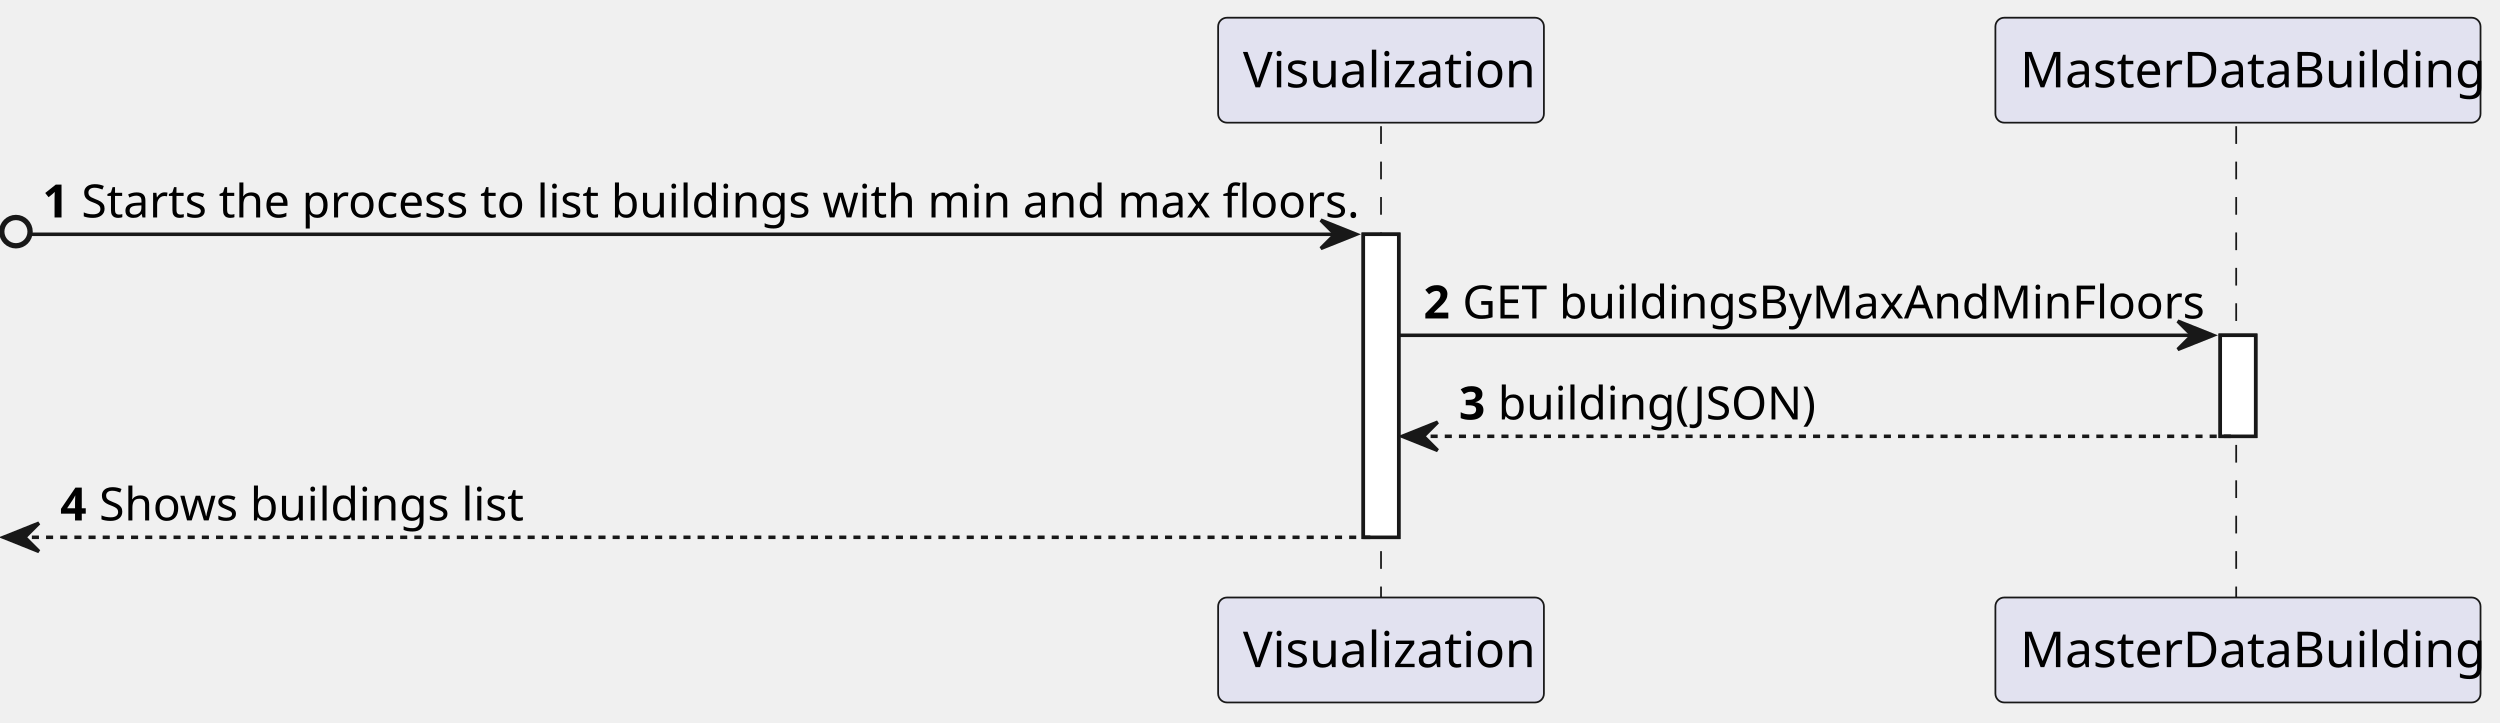
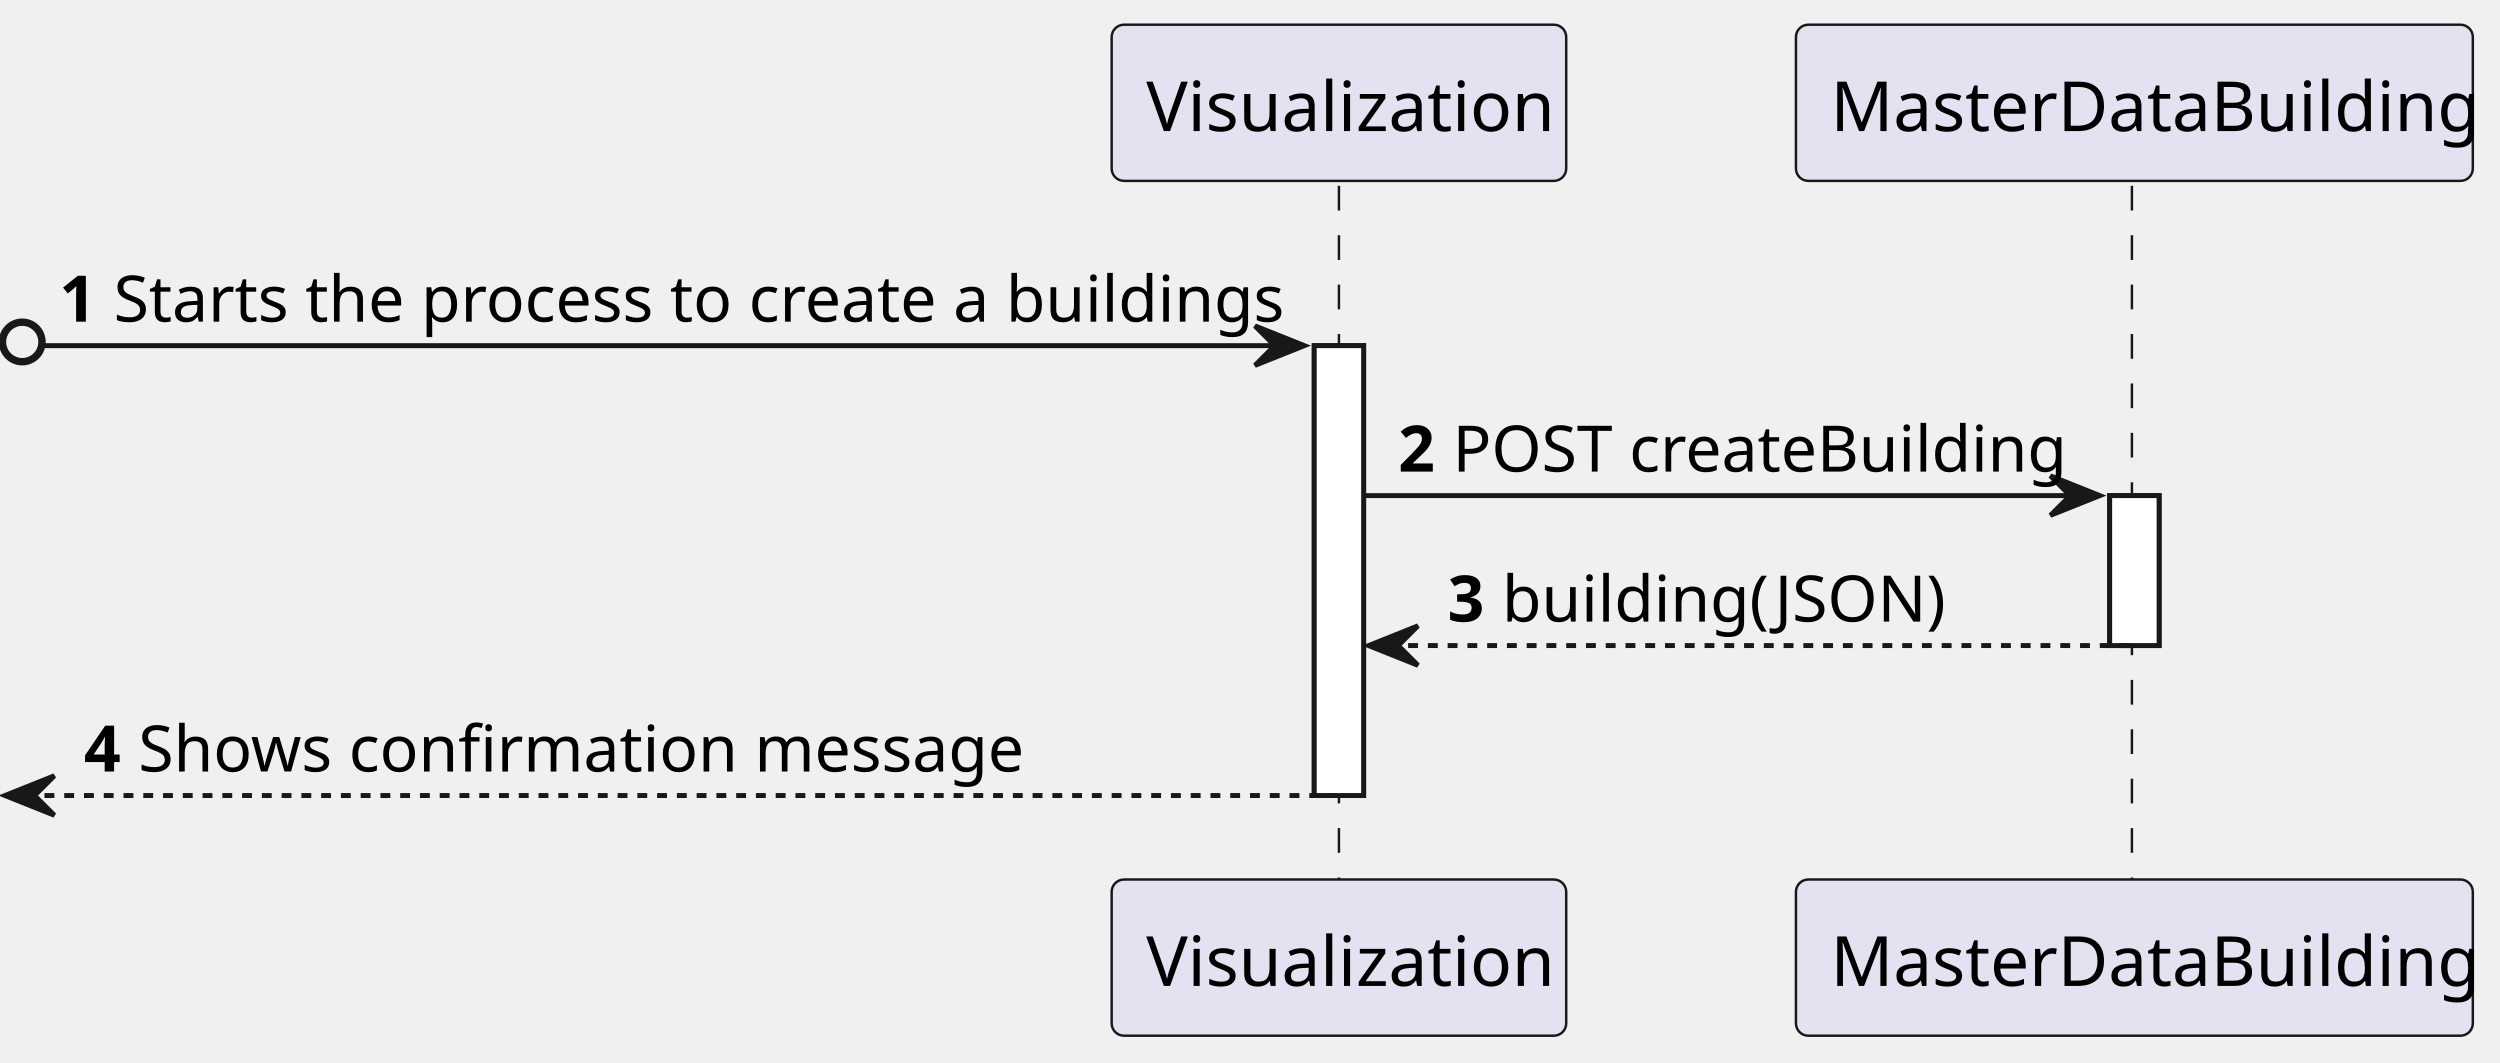
- <svg xmlns="http://www.w3.org/2000/svg" contentStyleType="text/css" height="204px" preserveAspectRatio="none" style="width:706px;height:204px;background:#FFFFFF;" version="1.1" viewBox="0 0 706 204" width="706px" zoomAndPan="magnify">
+ <svg xmlns="http://www.w3.org/2000/svg" contentStyleType="text/css" height="215px" preserveAspectRatio="none" style="width:506px;height:215px;background:#FFFFFF;" version="1.1" viewBox="0 0 506 215" width="506px" zoomAndPan="magnify">
  <defs />
  <g>
-     <rect fill="#FFFFFF" height="85.57" style="stroke:#181818;stroke-width:1.0;" width="10" x="385" y="66.164" />
-     <rect fill="#FFFFFF" height="28.523" style="stroke:#181818;stroke-width:1.0;" width="10" x="627" y="94.688" />
-     <line style="stroke:#181818;stroke-width:0.5;stroke-dasharray:5.0,5.0;" x1="390" x2="390" y1="35.641" y2="169.734" />
-     <line style="stroke:#181818;stroke-width:0.5;stroke-dasharray:5.0,5.0;" x1="631.5" x2="631.5" y1="35.641" y2="169.734" />
-     <rect fill="#E2E2F0" height="29.641" rx="2.5" ry="2.5" style="stroke:#181818;stroke-width:0.5;" width="92" x="344" y="5" />
-     <text fill="#000000" font-family="sans-serif" font-size="14" lengthAdjust="spacing" textLength="78" x="351" y="24.674">Visualization</text>
-     <rect fill="#E2E2F0" height="29.641" rx="2.5" ry="2.5" style="stroke:#181818;stroke-width:0.5;" width="92" x="344" y="168.734" />
-     <text fill="#000000" font-family="sans-serif" font-size="14" lengthAdjust="spacing" textLength="78" x="351" y="188.408">Visualization</text>
-     <rect fill="#E2E2F0" height="29.641" rx="2.5" ry="2.5" style="stroke:#181818;stroke-width:0.5;" width="137" x="563.5" y="5" />
-     <text fill="#000000" font-family="sans-serif" font-size="14" lengthAdjust="spacing" textLength="123" x="570.5" y="24.674">MasterDataBuilding</text>
-     <rect fill="#E2E2F0" height="29.641" rx="2.5" ry="2.5" style="stroke:#181818;stroke-width:0.5;" width="137" x="563.5" y="168.734" />
-     <text fill="#000000" font-family="sans-serif" font-size="14" lengthAdjust="spacing" textLength="123" x="570.5" y="188.408">MasterDataBuilding</text>
-     <rect fill="#FFFFFF" height="85.57" style="stroke:#181818;stroke-width:1.0;" width="10" x="385" y="66.164" />
-     <rect fill="#FFFFFF" height="28.523" style="stroke:#181818;stroke-width:1.0;" width="10" x="627" y="94.688" />
-     <ellipse cx="4.5" cy="65.414" fill="none" rx="4" ry="4" style="stroke:#181818;stroke-width:1.5;" />
-     <polygon fill="#181818" points="373,62.164,383,66.164,373,70.164,377,66.164" style="stroke:#181818;stroke-width:1.0;" />
-     <line style="stroke:#181818;stroke-width:1.0;" x1="9" x2="379" y1="66.164" y2="66.164" />
-     <text fill="#000000" font-family="sans-serif" font-size="13" font-weight="bold" lengthAdjust="spacing" textLength="7" x="12" y="61.409">1</text>
-     <text fill="#000000" font-family="sans-serif" font-size="13" lengthAdjust="spacing" textLength="347" x="23" y="61.409">Starts the process to  list buildings with min and max floors.</text>
-     <polygon fill="#181818" points="615,90.688,625,94.688,615,98.688,619,94.688" style="stroke:#181818;stroke-width:1.0;" />
-     <line style="stroke:#181818;stroke-width:1.0;" x1="395" x2="621" y1="94.688" y2="94.688" />
-     <text fill="#000000" font-family="sans-serif" font-size="13" font-weight="bold" lengthAdjust="spacing" textLength="7" x="402" y="89.933">2</text>
-     <text fill="#000000" font-family="sans-serif" font-size="13" lengthAdjust="spacing" textLength="202" x="413" y="89.933">GET buildingsByMaxAndMinFloors</text>
-     <polygon fill="#181818" points="406,119.211,396,123.211,406,127.211,402,123.211" style="stroke:#181818;stroke-width:1.0;" />
-     <line style="stroke:#181818;stroke-width:1.0;stroke-dasharray:2.0,2.0;" x1="400" x2="631" y1="123.211" y2="123.211" />
-     <text fill="#000000" font-family="sans-serif" font-size="13" font-weight="bold" lengthAdjust="spacing" textLength="7" x="412" y="118.456">3</text>
-     <text fill="#000000" font-family="sans-serif" font-size="13" lengthAdjust="spacing" textLength="86" x="423" y="118.456">building(JSON)</text>
-     <polygon fill="#181818" points="11,147.734,1,151.734,11,155.734,7,151.734" style="stroke:#181818;stroke-width:1.0;" />
-     <line style="stroke:#181818;stroke-width:1.0;stroke-dasharray:2.0,2.0;" x1="5" x2="389" y1="151.734" y2="151.734" />
-     <text fill="#000000" font-family="sans-serif" font-size="13" font-weight="bold" lengthAdjust="spacing" textLength="7" x="17" y="146.98">4</text>
-     <text fill="#000000" font-family="sans-serif" font-size="13" lengthAdjust="spacing" textLength="115" x="28" y="146.98">Shows buildings list</text>
+     <rect fill="#FFFFFF" height="91.055" style="stroke:#181818;stroke-width:1.0;" width="10" x="266" y="69.961" />
+     <rect fill="#FFFFFF" height="30.352" style="stroke:#181818;stroke-width:1.0;" width="10" x="427" y="100.312" />
+     <line style="stroke:#181818;stroke-width:0.5;stroke-dasharray:5.0,5.0;" x1="271" x2="271" y1="37.609" y2="179.016" />
+     <line style="stroke:#181818;stroke-width:0.5;stroke-dasharray:5.0,5.0;" x1="431.5" x2="431.5" y1="37.609" y2="179.016" />
+     <rect fill="#E2E2F0" height="31.609" rx="2.5" ry="2.5" style="stroke:#181818;stroke-width:0.5;" width="92" x="225" y="5" />
+     <text fill="#000000" font-family="sans-serif" font-size="14" lengthAdjust="spacing" textLength="78" x="232" y="26.533">Visualization</text>
+     <rect fill="#E2E2F0" height="31.609" rx="2.5" ry="2.5" style="stroke:#181818;stroke-width:0.5;" width="92" x="225" y="178.016" />
+     <text fill="#000000" font-family="sans-serif" font-size="14" lengthAdjust="spacing" textLength="78" x="232" y="199.549">Visualization</text>
+     <rect fill="#E2E2F0" height="31.609" rx="2.5" ry="2.5" style="stroke:#181818;stroke-width:0.5;" width="137" x="363.5" y="5" />
+     <text fill="#000000" font-family="sans-serif" font-size="14" lengthAdjust="spacing" textLength="123" x="370.5" y="26.533">MasterDataBuilding</text>
+     <rect fill="#E2E2F0" height="31.609" rx="2.5" ry="2.5" style="stroke:#181818;stroke-width:0.5;" width="137" x="363.5" y="178.016" />
+     <text fill="#000000" font-family="sans-serif" font-size="14" lengthAdjust="spacing" textLength="123" x="370.5" y="199.549">MasterDataBuilding</text>
+     <rect fill="#FFFFFF" height="91.055" style="stroke:#181818;stroke-width:1.0;" width="10" x="266" y="69.961" />
+     <rect fill="#FFFFFF" height="30.352" style="stroke:#181818;stroke-width:1.0;" width="10" x="427" y="100.312" />
+     <ellipse cx="4.5" cy="69.211" fill="none" rx="4" ry="4" style="stroke:#181818;stroke-width:1.5;" />
+     <polygon fill="#181818" points="254,65.961,264,69.961,254,73.961,258,69.961" style="stroke:#181818;stroke-width:1.0;" />
+     <line style="stroke:#181818;stroke-width:1.0;" x1="9" x2="260" y1="69.961" y2="69.961" />
+     <text fill="#000000" font-family="sans-serif" font-size="13" font-weight="bold" lengthAdjust="spacing" textLength="7" x="12" y="65.105">1</text>
+     <text fill="#000000" font-family="sans-serif" font-size="13" lengthAdjust="spacing" textLength="228" x="23" y="65.105">Starts the process to create a buildings</text>
+     <polygon fill="#181818" points="415,96.312,425,100.312,415,104.312,419,100.312" style="stroke:#181818;stroke-width:1.0;" />
+     <line style="stroke:#181818;stroke-width:1.0;" x1="276" x2="421" y1="100.312" y2="100.312" />
+     <text fill="#000000" font-family="sans-serif" font-size="13" font-weight="bold" lengthAdjust="spacing" textLength="7" x="283" y="95.456">2</text>
+     <text fill="#000000" font-family="sans-serif" font-size="13" lengthAdjust="spacing" textLength="121" x="294" y="95.456">POST createBuilding</text>
+     <polygon fill="#181818" points="287,126.664,277,130.664,287,134.664,283,130.664" style="stroke:#181818;stroke-width:1.0;" />
+     <line style="stroke:#181818;stroke-width:1.0;stroke-dasharray:2.0,2.0;" x1="281" x2="431" y1="130.664" y2="130.664" />
+     <text fill="#000000" font-family="sans-serif" font-size="13" font-weight="bold" lengthAdjust="spacing" textLength="7" x="293" y="125.808">3</text>
+     <text fill="#000000" font-family="sans-serif" font-size="13" lengthAdjust="spacing" textLength="86" x="304" y="125.808">building(JSON)</text>
+     <polygon fill="#181818" points="11,157.016,1,161.016,11,165.016,7,161.016" style="stroke:#181818;stroke-width:1.0;" />
+     <line style="stroke:#181818;stroke-width:1.0;stroke-dasharray:2.0,2.0;" x1="5" x2="270" y1="161.016" y2="161.016" />
+     <text fill="#000000" font-family="sans-serif" font-size="13" font-weight="bold" lengthAdjust="spacing" textLength="7" x="17" y="156.159">4</text>
+     <text fill="#000000" font-family="sans-serif" font-size="13" lengthAdjust="spacing" textLength="170" x="28" y="156.159">Shows confirmation message</text>
  </g>
</svg>
